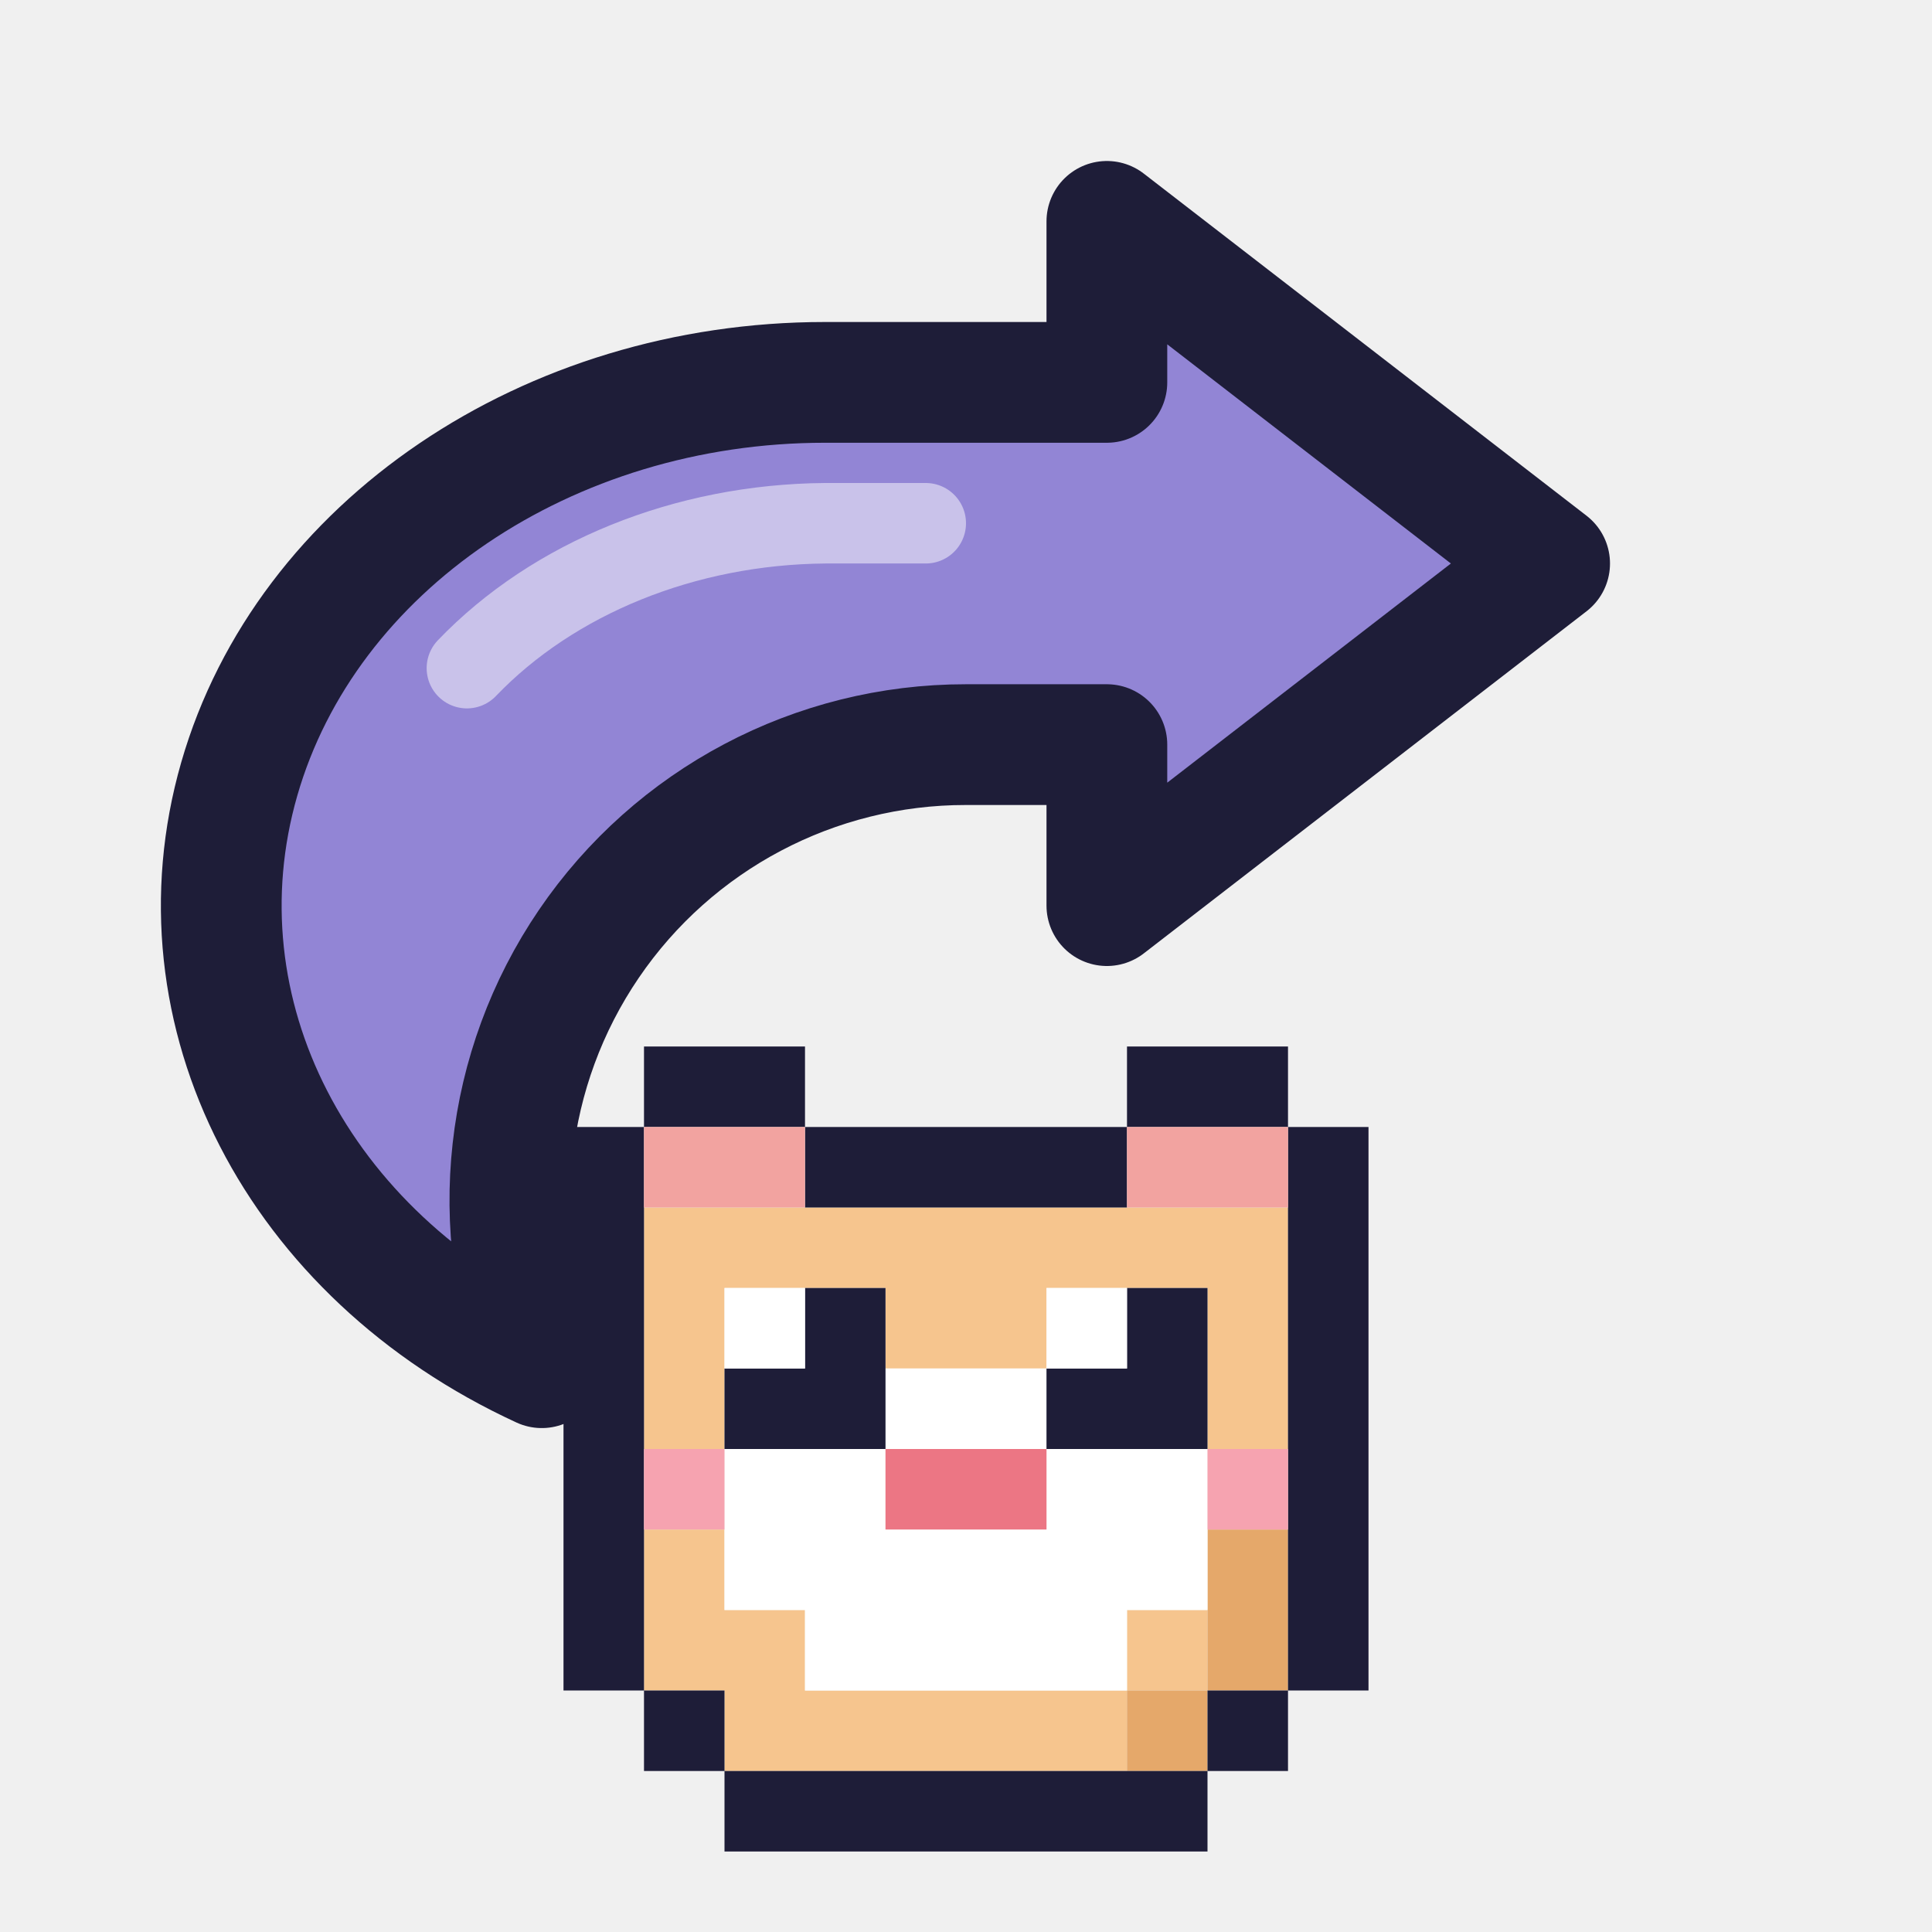
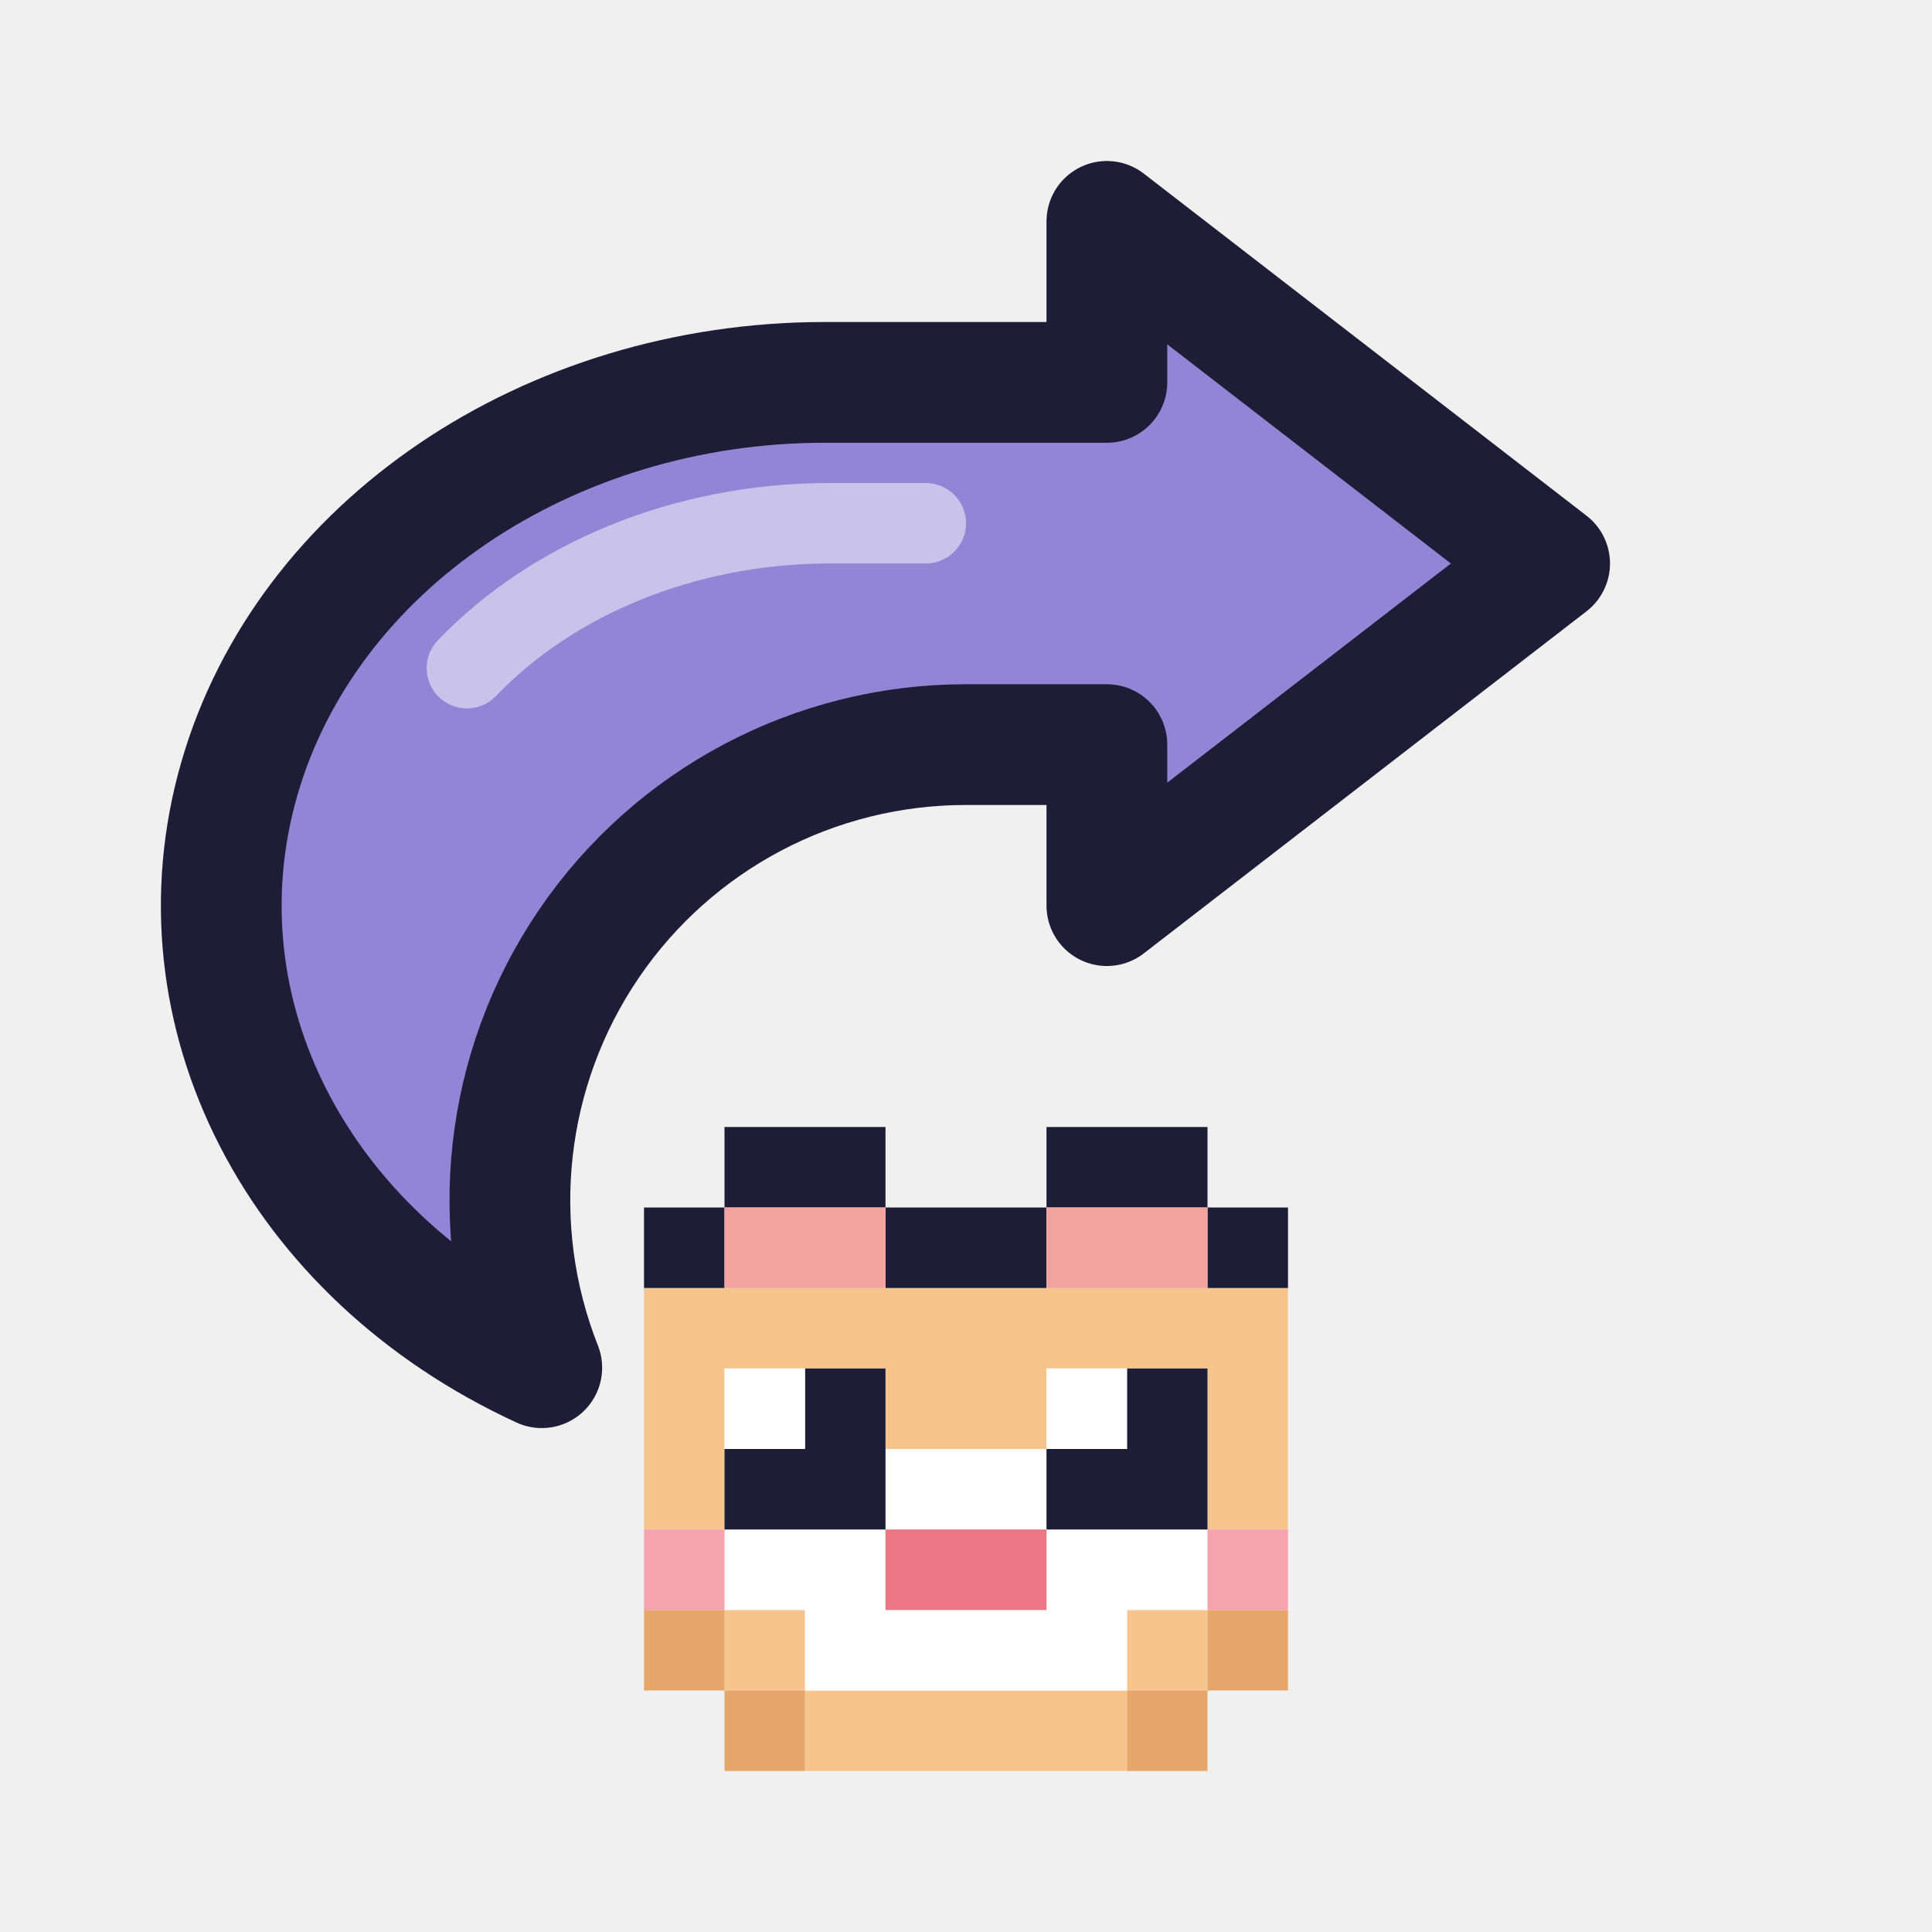
<svg xmlns="http://www.w3.org/2000/svg" width="24" height="24" viewBox="0 0 24 24">
  <g id="hamster">
-     <path id="hm_peach" d="M8 15h8v1h-8ZM8 16h1v1h-1ZM11 16h2v1h-2ZM15 16h1v1h-1ZM8 17h1v1h-1ZM15 17h1v1h-1ZM8 19h1v1h-1ZM8 20h2v1h-2ZM14 20h1v1h-1ZM9 21h5v1h-5Z" fill="#F6C58E" />
-     <path id="hm_peach_shade" d="M15 19h1v1h-1ZM15 20h1v1h-1ZM14 21h1v1h-1Z" fill="#E5A86A" />
-     <path id="hm_muzzle" d="M11 17h2v1h-2ZM9 18h2v1h-2ZM13 18h2v1h-2ZM9 19h6v1h-6ZM10 20h4v1h-4Z" fill="#FFFFFF" />
-     <path id="hm_outline" d="M8 13h2v1h-2ZM14 13h2v1h-2ZM7 14h1v1h-1ZM10 14h4v1h-4ZM16 14h1v1h-1ZM7 15h1v1h-1ZM16 15h1v1h-1ZM7 16h1v1h-1ZM16 16h1v1h-1ZM7 17h1v1h-1ZM16 17h1v1h-1ZM7 18h1v1h-1ZM16 18h1v1h-1ZM7 19h1v1h-1ZM16 19h1v1h-1ZM7 20h1v1h-1ZM16 20h1v1h-1ZM8 21h1v1h-1ZM15 21h1v1h-1ZM9 22h6v1h-6Z" fill="#1E1D38" />
-     <path id="hm_ears_in" d="M8 14h2v1h-2ZM14 14h2v1h-2Z" fill="#F2A3A0" />
-     <path id="hm_eyes" d="M10 16h1v1h-1ZM14 16h1v1h-1ZM9 17h2v1h-2ZM13 17h2v1h-2Z" fill="#1E1D38" />
-     <path id="hm_eyes_hl" d="M9 16h1v1h-1ZM13 16h1v1h-1Z" fill="#FFFFFF" />
-     <path id="hm_blush" d="M8 18h1v1h-1ZM15 18h1v1h-1Z" fill="#F6A3B0" />
-     <path id="hm_nose" d="M11 18h2v1h-2Z" fill="#EC7684" />
+     <path id="hm_peach" d="M8 16h8v1h-8ZM8 17h1v1h-1ZM11 17h2v1h-2ZM15 17h1v1h-1ZM8 18h1v1h-1ZM15 18h1v1h-1ZM9 20h1v1h-1ZM14 20h1v1h-1ZM10 21h4v1h-4Z" fill="#F6C58E" />
+     <path id="hm_peach_shade" d="M8 20h1v1h-1ZM15 20h1v1h-1ZM9 21h1v1h-1ZM14 21h1v1h-1Z" fill="#E5A86A" />
+     <path id="hm_muzzle" d="M11 18h2v1h-2ZM9 19h2v1h-2ZM13 19h2v1h-2ZM10 20h4v1h-4Z" fill="#FFFFFF" />
+     <path id="hm_outline" d="M9 14h2v1h-2ZM13 14h2v1h-2ZM8 15h1v1h-1ZM11 15h2v1h-2ZM15 15h1v1h-1Z" fill="#1E1D38" />
+     <path id="hm_ears_in" d="M9 15h2v1h-2ZM13 15h2v1h-2Z" fill="#F2A3A0" />
+     <path id="hm_eyes" d="M10 17h1v1h-1ZM14 17h1v1h-1ZM9 18h2v1h-2ZM13 18h2v1h-2Z" fill="#1E1D38" />
+     <path id="hm_eyes_hl" d="M9 17h1v1h-1ZM13 17h1v1h-1Z" fill="#FFFFFF" />
+     <path id="hm_blush" d="M8 19h1v1h-1ZM15 19h1v1h-1Z" fill="#F6A3B0" />
+     <path id="hm_nose" d="M11 19h2v1h-2Z" fill="#EC7684" />
  </g>
  <g id="object">
    <path id="arrow" d="M4.75 12L10.25 7.75V9.75H13.75A7.5 6.5 0 0 1 17.27 21.99A5.66 5.66 0 0 0 12 14.25H10.25V16.25Z" fill="#9285D5" stroke="#1E1D38" stroke-width="1.5" stroke-linejoin="round" transform="matrix(-1 0 0 1 24 -5)" />
  </g>
  <g id="glint">
    <path id="arrow_gloss" d="M12.5 11.5H13.75A5.75 4.75 0 0 1 18.2 13.3" fill="none" stroke="#FFFFFF" stroke-width="1" stroke-opacity="0.5" stroke-linecap="round" transform="matrix(-1 0 0 1 24 -5)" />
  </g>
</svg>
